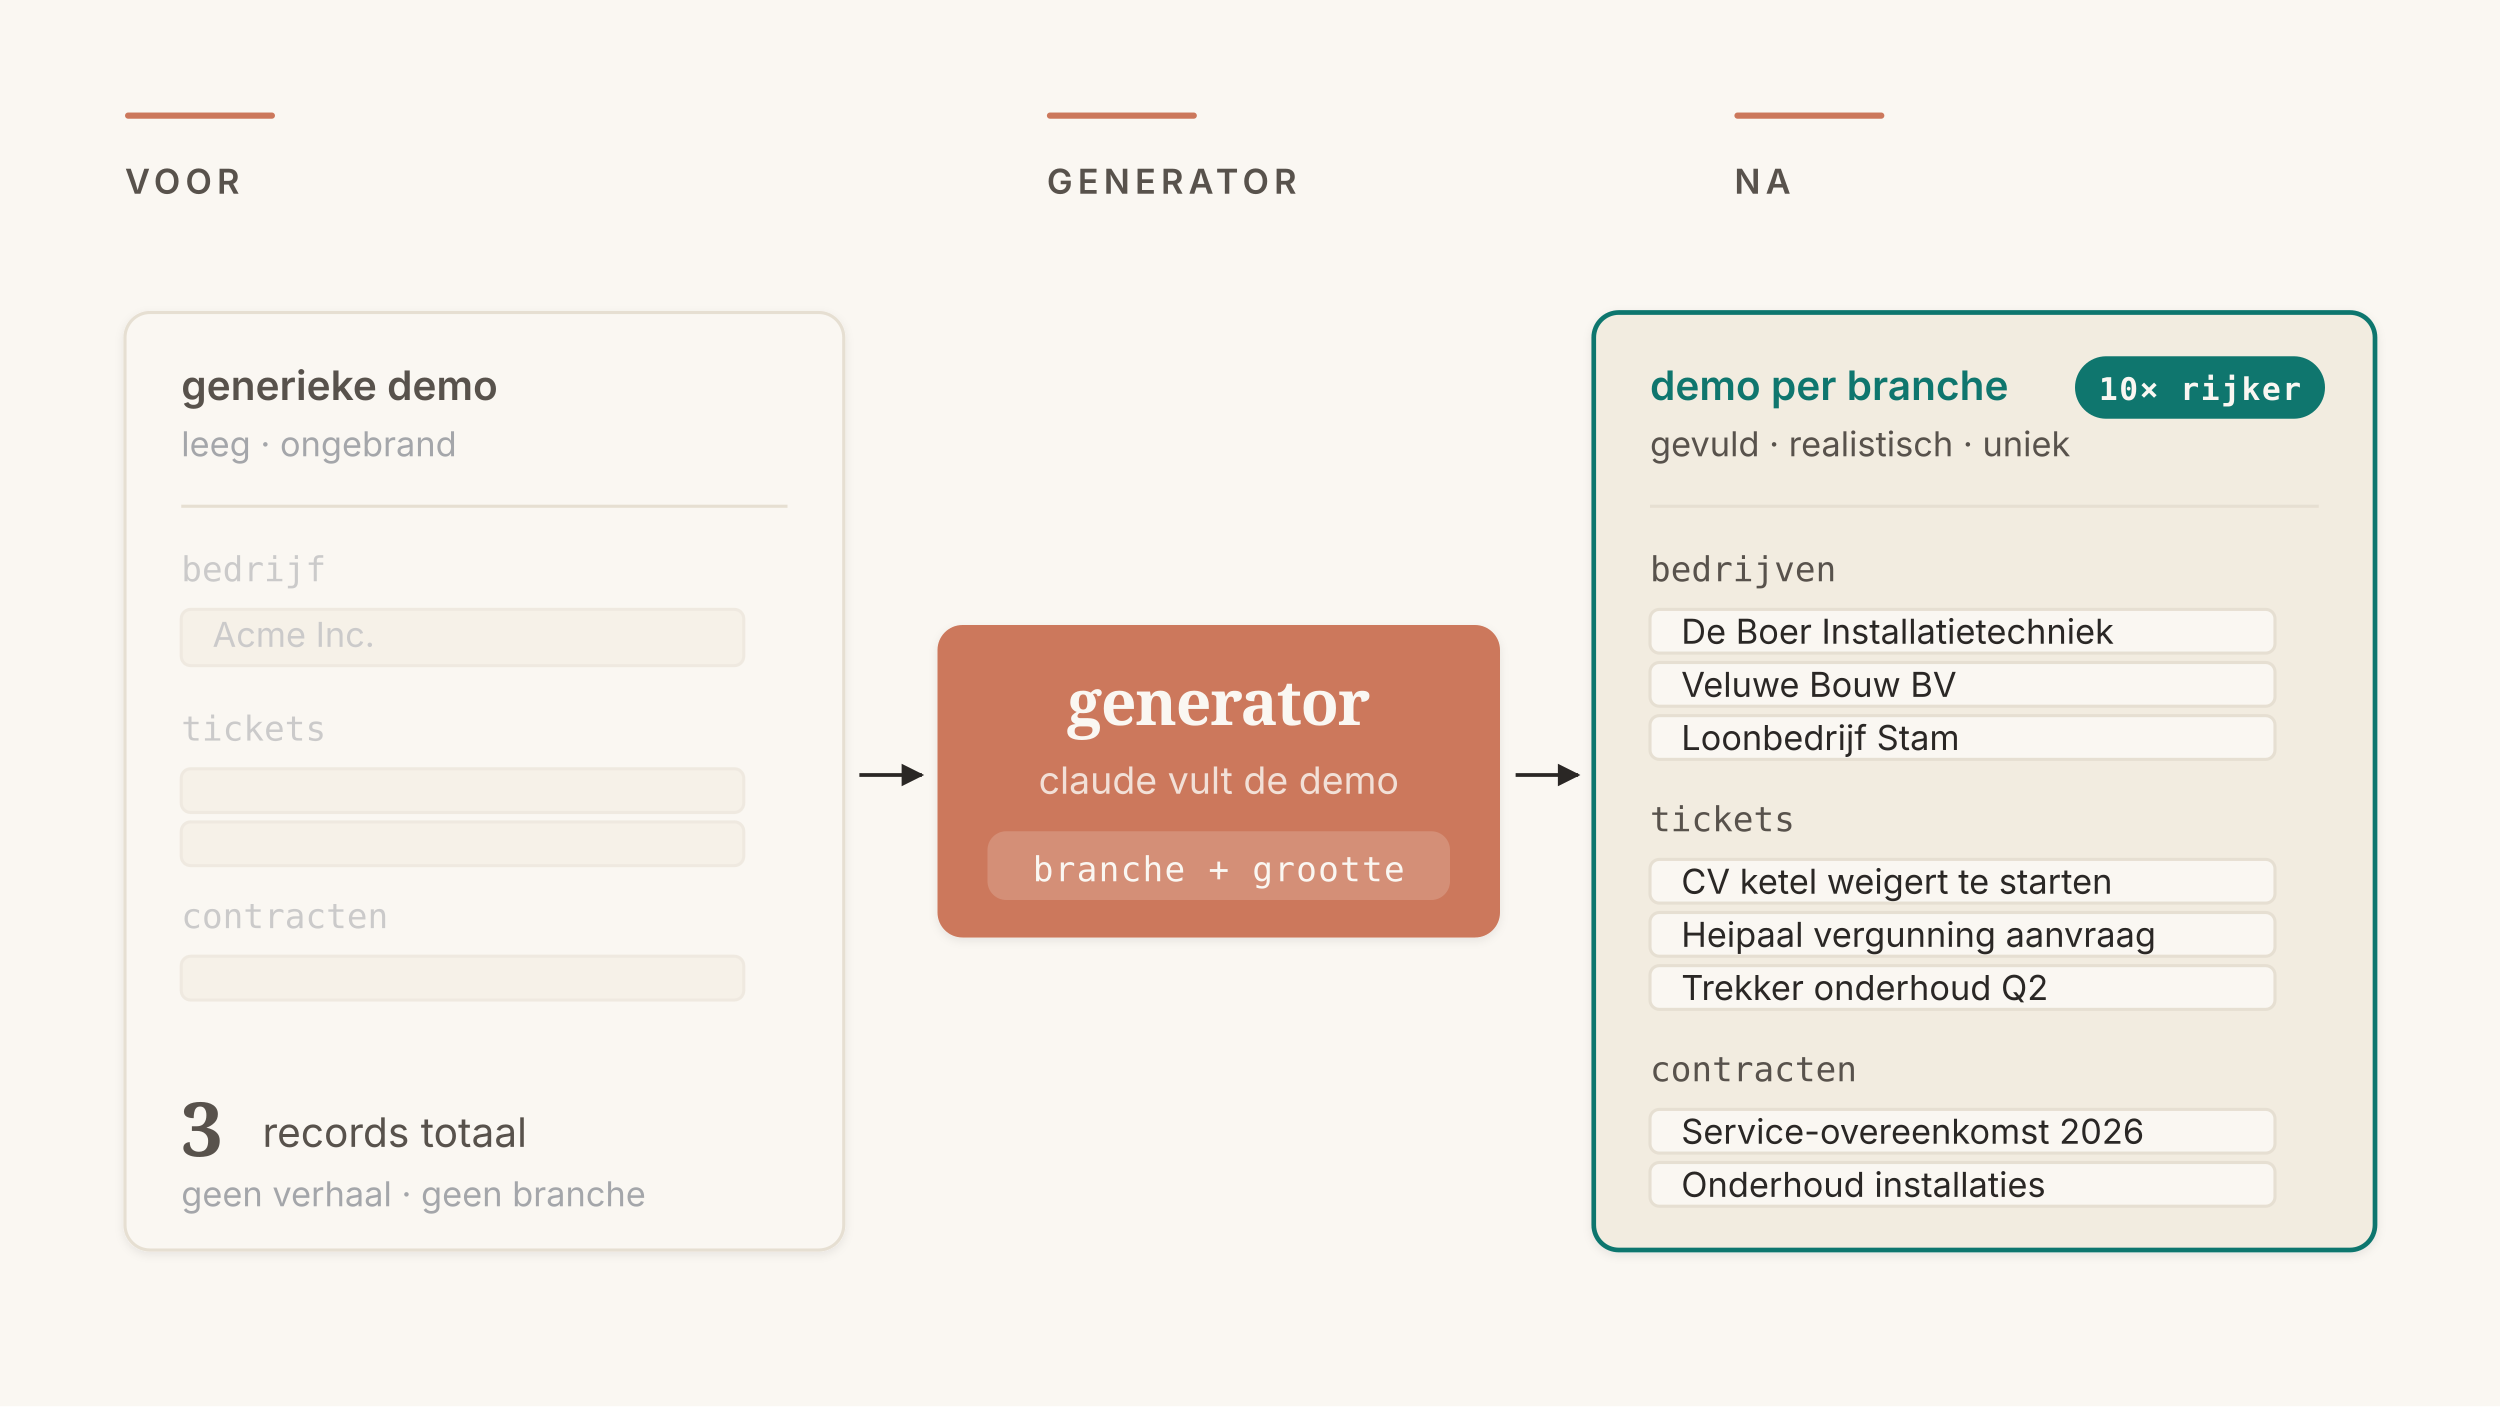
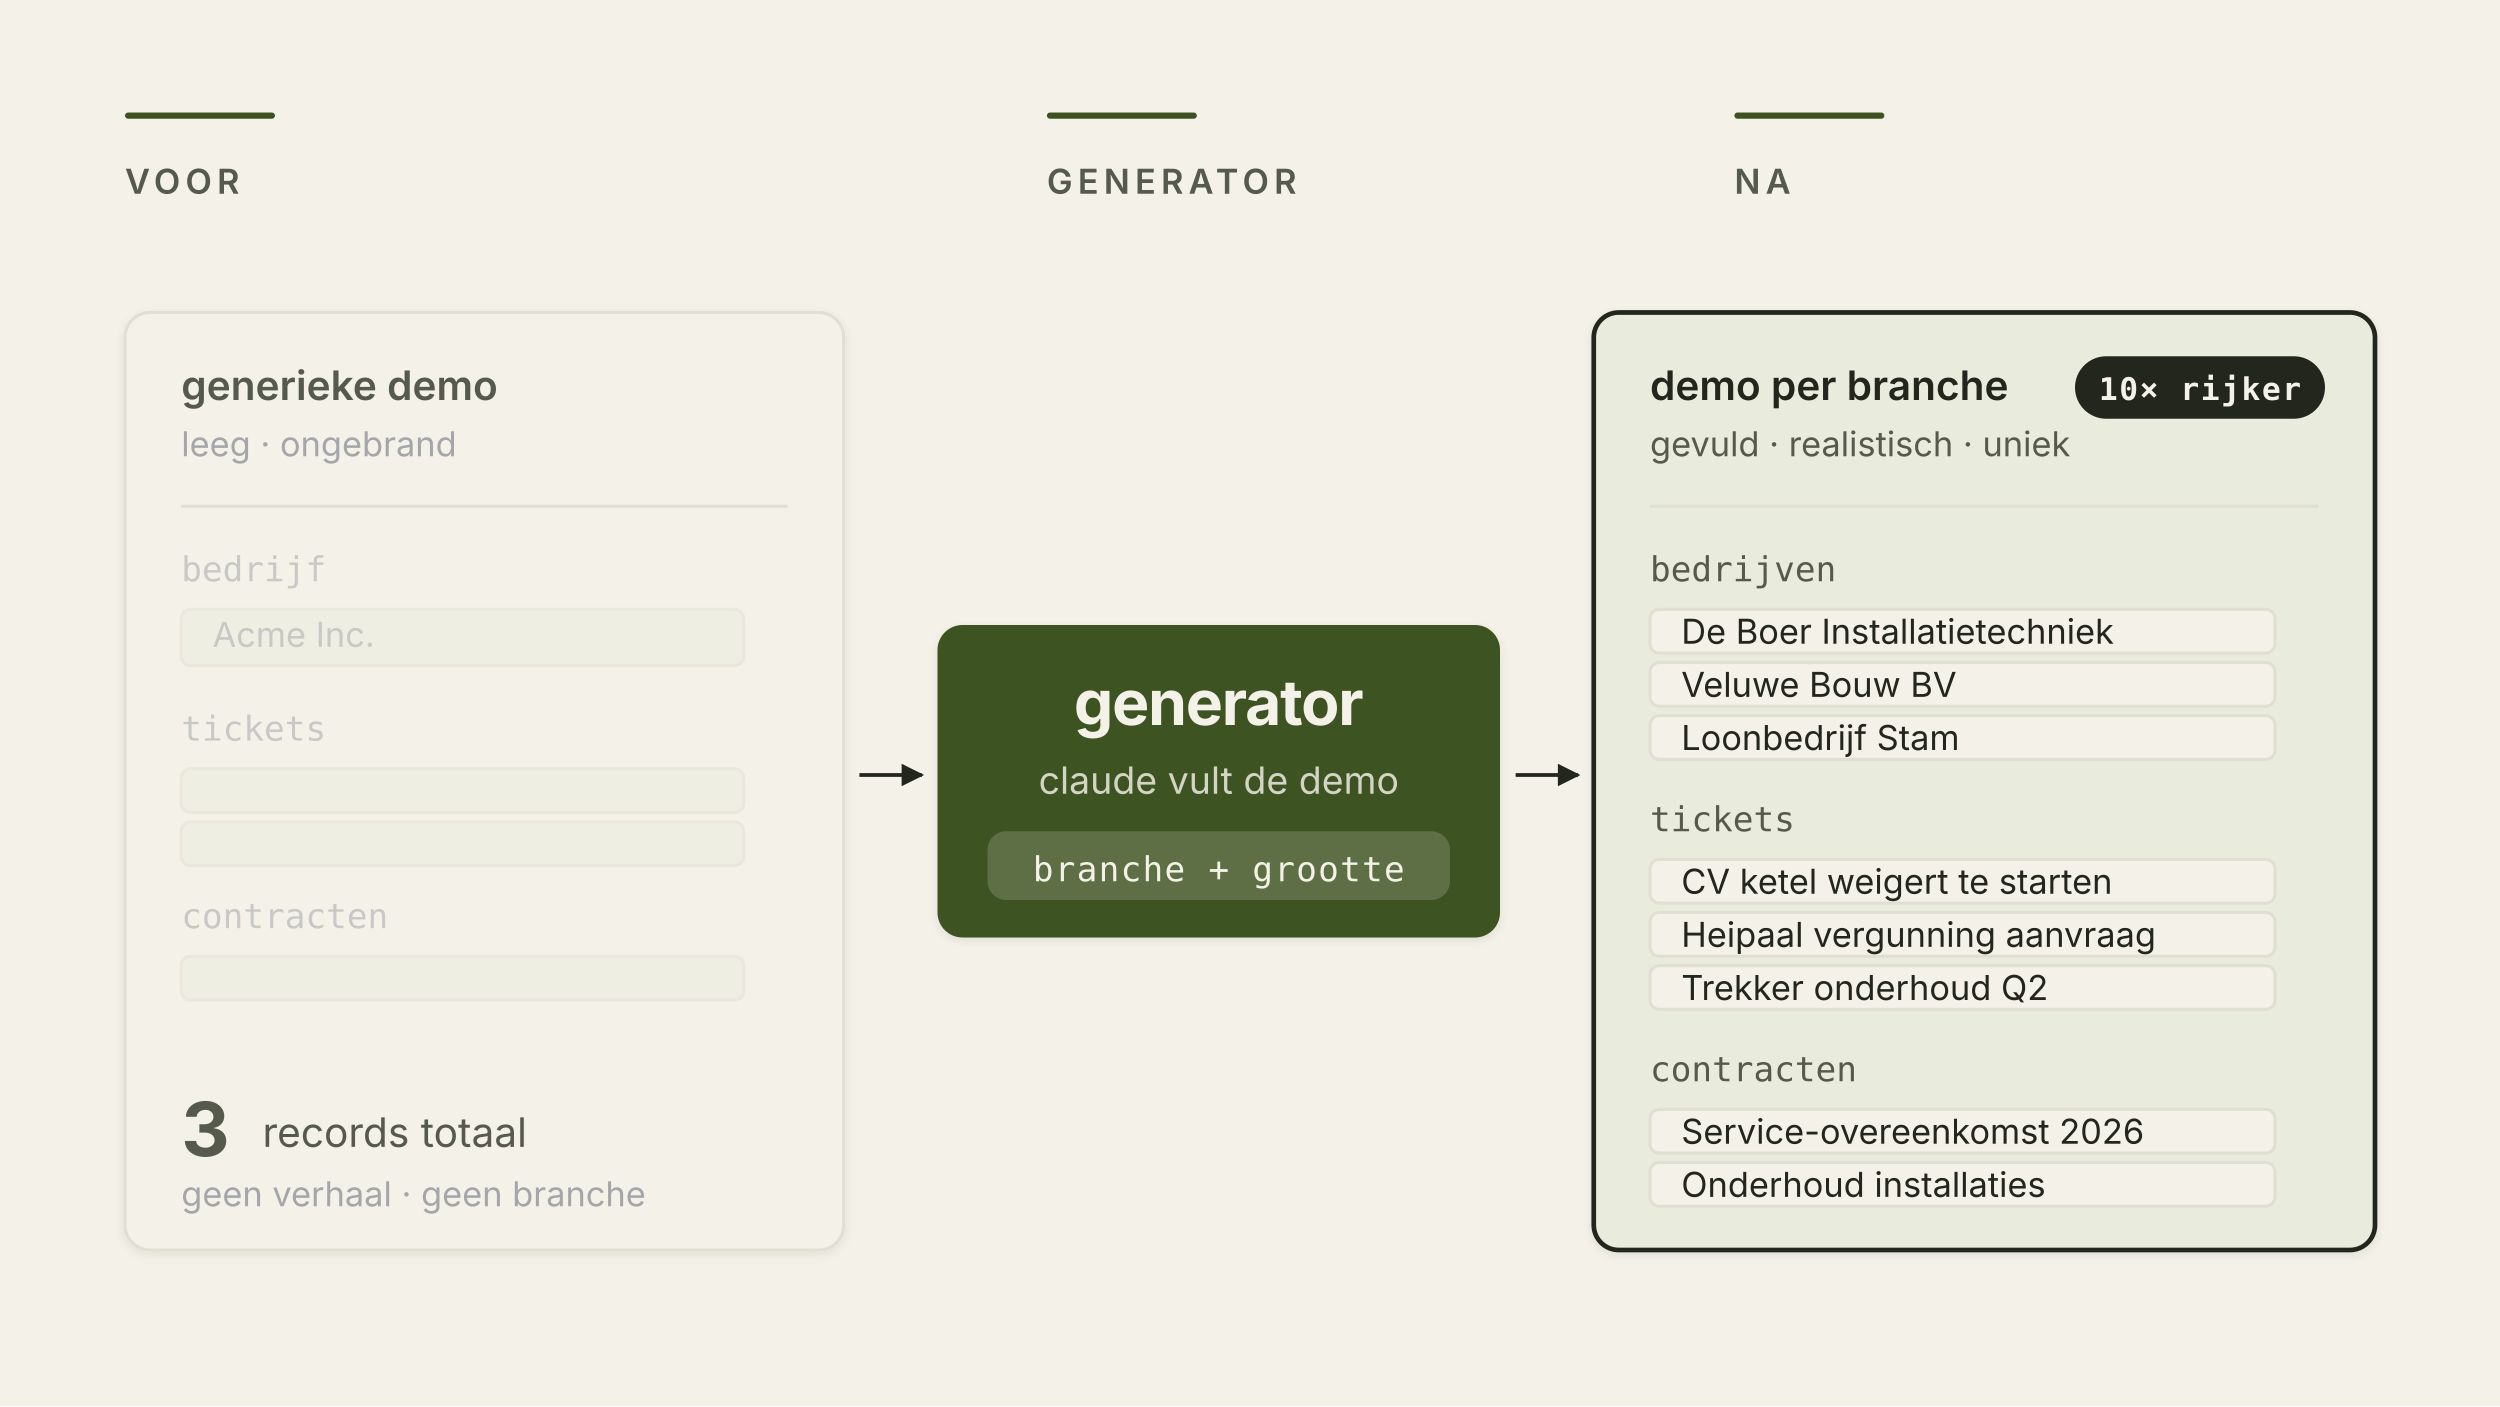
- <svg xmlns="http://www.w3.org/2000/svg" viewBox="0 0 800 450" role="img" aria-label="Demo generation" font-family="Inter, system-ui, sans-serif" fill="#2A2725">
+ <svg xmlns="http://www.w3.org/2000/svg" viewBox="0 0 800 450" role="img" aria-label="Demo generation" font-family="Inter, system-ui, sans-serif" fill="#23261D">
  <defs>
    <marker id="ah7" viewBox="0 0 10 10" refX="9" refY="5" markerWidth="6" markerHeight="6" orient="auto">
-       <path d="M0,0 L10,5 L0,10 Z" fill="#2A2725" />
+       <path d="M0,0 L10,5 L0,10 Z" fill="#23261D" />
    </marker>
    <filter id="cs7" x="-5%" y="-20%" width="110%" height="140%">
-       <feDropShadow dx="0" dy="1" stdDeviation="1.5" flood-color="#2A2725" flood-opacity=".08" />
+       <feDropShadow dx="0" dy="1" stdDeviation="1.5" flood-color="#23261D" flood-opacity=".08" />
    </filter>
  </defs>
-   <rect width="800" height="450" fill="#FAF7F2" />
-   <rect x="40" y="36" width="48" height="2" rx="1" fill="#CC785C" />
-   <text x="40" y="62" fill="#58524C" font-size="11" font-weight="600" letter-spacing="1.65">VOOR</text>
-   <rect x="335" y="36" width="48" height="2" rx="1" fill="#CC785C" />
-   <text x="335" y="62" fill="#58524C" font-size="11" font-weight="600" letter-spacing="1.65">GENERATOR</text>
-   <rect x="555" y="36" width="48" height="2" rx="1" fill="#CC785C" />
-   <text x="555" y="62" fill="#58524C" font-size="11" font-weight="600" letter-spacing="1.65">NA</text>
-   <rect x="40" y="100" width="230" height="300" rx="8" fill="#FAF7F2" stroke="#E6DFD2" stroke-width="1" filter="url(#cs7)" />
-   <text x="58" y="128" font-size="13" font-weight="600" fill="#58524C">generieke demo</text>
+   <rect width="800" height="450" fill="#F4F1E8" />
+   <rect x="40" y="36" width="48" height="2" rx="1" fill="#3D5220" />
+   <text x="40" y="62" fill="#565A4C" font-size="11" font-weight="600" letter-spacing="1.65">VOOR</text>
+   <rect x="335" y="36" width="48" height="2" rx="1" fill="#3D5220" />
+   <text x="335" y="62" fill="#565A4C" font-size="11" font-weight="600" letter-spacing="1.65">GENERATOR</text>
+   <rect x="555" y="36" width="48" height="2" rx="1" fill="#3D5220" />
+   <text x="555" y="62" fill="#565A4C" font-size="11" font-weight="600" letter-spacing="1.65">NA</text>
+   <rect x="40" y="100" width="230" height="300" rx="8" fill="#F4F1E8" stroke="#E1DED2" stroke-width="1" filter="url(#cs7)" />
+   <text x="58" y="128" font-size="13" font-weight="600" fill="#565A4C">generieke demo</text>
  <text x="58" y="146" font-size="11" fill="#A4A6AA">leeg · ongebrand</text>
-   <line x1="58" y1="162" x2="252" y2="162" stroke="#E6DFD2" />
+   <line x1="58" y1="162" x2="252" y2="162" stroke="#E1DED2" />
  <g opacity=".55">
    <text x="58" y="186" font-family="ui-monospace, SFMono-Regular, Menlo, Consolas, monospace" font-size="11" fill="#A4A6AA">bedrijf</text>
-     <rect x="58" y="195" width="180" height="18" rx="3" fill="#F2ECE0" stroke="#E6DFD2" />
+     <rect x="58" y="195" width="180" height="18" rx="3" fill="#E9EBDC" stroke="#E1DED2" />
    <text x="68" y="207" font-size="11" fill="#A4A6AA">Acme Inc.</text>
    <text x="58" y="237" font-family="ui-monospace, SFMono-Regular, Menlo, Consolas, monospace" font-size="11" fill="#A4A6AA">tickets</text>
-     <rect x="58" y="246" width="180" height="14" rx="3" fill="#F2ECE0" stroke="#E6DFD2" />
-     <rect x="58" y="263" width="180" height="14" rx="3" fill="#F2ECE0" stroke="#E6DFD2" />
+     <rect x="58" y="246" width="180" height="14" rx="3" fill="#E9EBDC" stroke="#E1DED2" />
+     <rect x="58" y="263" width="180" height="14" rx="3" fill="#E9EBDC" stroke="#E1DED2" />
    <text x="58" y="297" font-family="ui-monospace, SFMono-Regular, Menlo, Consolas, monospace" font-size="11" fill="#A4A6AA">contracten</text>
-     <rect x="58" y="306" width="180" height="14" rx="3" fill="#F2ECE0" stroke="#E6DFD2" />
+     <rect x="58" y="306" width="180" height="14" rx="3" fill="#E9EBDC" stroke="#E1DED2" />
  </g>
-   <text x="58" y="370" font-family="&quot;Source Serif 4&quot;, ui-serif, Georgia, serif" font-weight="700" font-size="24" fill="#58524C">3</text>
-   <text x="84" y="367" font-size="13" fill="#58524C">records totaal</text>
+   <text x="58" y="370" font-family="&quot;Instrument Sans Variable&quot;, Inter, system-ui, sans-serif" font-weight="700" font-size="24" fill="#565A4C">3</text>
+   <text x="84" y="367" font-size="13" fill="#565A4C">records totaal</text>
  <text x="58" y="386" font-size="11" fill="#A4A6AA">geen verhaal · geen branche</text>
-   <line x1="275" y1="248" x2="295" y2="248" stroke="#2A2725" stroke-width="1.2" marker-end="url(#ah7)" />
-   <rect x="300" y="200" width="180" height="100" rx="8" fill="#CC785C" filter="url(#cs7)" />
-   <text x="390" y="232" text-anchor="middle" font-family="&quot;Source Serif 4&quot;, ui-serif, Georgia, serif" font-weight="700" font-size="20" letter-spacing="-.4" fill="#FAF7F2">generator</text>
-   <text x="390" y="254" text-anchor="middle" font-size="12" fill="#FAF7F2" opacity=".82">claude vult de demo</text>
-   <rect x="316" y="266" width="148" height="22" rx="6" fill="#FAF7F2" opacity=".18" />
-   <text x="390" y="282" text-anchor="middle" font-family="ui-monospace, SFMono-Regular, Menlo, Consolas, monospace" font-size="11" fill="#FAF7F2" letter-spacing=".4">branche + grootte</text>
-   <line x1="485" y1="248" x2="505" y2="248" stroke="#2A2725" stroke-width="1.2" marker-end="url(#ah7)" />
-   <rect x="510" y="100" width="250" height="300" rx="8" fill="#F2ECE0" stroke="#0f766e" stroke-width="1.5" filter="url(#cs7)" />
-   <text x="528" y="128" font-size="13" font-weight="600" fill="#0f766e">demo per branche</text>
-   <text x="528" y="146" font-size="11" fill="#58524C">gevuld · realistisch · uniek</text>
-   <rect x="664" y="114" width="80" height="20" rx="10" fill="#0f766e" />
-   <text x="704" y="128" text-anchor="middle" font-family="ui-monospace, SFMono-Regular, Menlo, Consolas, monospace" font-size="10" font-weight="600" letter-spacing=".5" fill="#FAF7F2">10× rijker</text>
-   <line x1="528" y1="162" x2="742" y2="162" stroke="#E6DFD2" />
-   <text x="528" y="186" font-family="ui-monospace, SFMono-Regular, Menlo, Consolas, monospace" font-size="11" fill="#58524C">bedrijven</text>
-   <rect x="528" y="195" width="200" height="14" rx="3" fill="#FAF7F2" stroke="#E6DFD2" />
-   <text x="538" y="206" font-size="11" fill="#2A2725">De Boer Installatietechniek</text>
-   <rect x="528" y="212" width="200" height="14" rx="3" fill="#FAF7F2" stroke="#E6DFD2" />
-   <text x="538" y="223" font-size="11" fill="#2A2725">Veluwe Bouw BV</text>
-   <rect x="528" y="229" width="200" height="14" rx="3" fill="#FAF7F2" stroke="#E6DFD2" />
-   <text x="538" y="240" font-size="11" fill="#2A2725">Loonbedrijf Stam</text>
-   <text x="528" y="266" font-family="ui-monospace, SFMono-Regular, Menlo, Consolas, monospace" font-size="11" fill="#58524C">tickets</text>
-   <rect x="528" y="275" width="200" height="14" rx="3" fill="#FAF7F2" stroke="#E6DFD2" />
-   <text x="538" y="286" font-size="11" fill="#2A2725">CV ketel weigert te starten</text>
-   <rect x="528" y="292" width="200" height="14" rx="3" fill="#FAF7F2" stroke="#E6DFD2" />
-   <text x="538" y="303" font-size="11" fill="#2A2725">Heipaal vergunning aanvraag</text>
-   <rect x="528" y="309" width="200" height="14" rx="3" fill="#FAF7F2" stroke="#E6DFD2" />
-   <text x="538" y="320" font-size="11" fill="#2A2725">Trekker onderhoud Q2</text>
-   <text x="528" y="346" font-family="ui-monospace, SFMono-Regular, Menlo, Consolas, monospace" font-size="11" fill="#58524C">contracten</text>
-   <rect x="528" y="355" width="200" height="14" rx="3" fill="#FAF7F2" stroke="#E6DFD2" />
-   <text x="538" y="366" font-size="11" fill="#2A2725">Service-overeenkomst 2026</text>
-   <rect x="528" y="372" width="200" height="14" rx="3" fill="#FAF7F2" stroke="#E6DFD2" />
-   <text x="538" y="383" font-size="11" fill="#2A2725">Onderhoud installaties</text>
+   <line x1="275" y1="248" x2="295" y2="248" stroke="#23261D" stroke-width="1.2" marker-end="url(#ah7)" />
+   <rect x="300" y="200" width="180" height="100" rx="8" fill="#3D5220" filter="url(#cs7)" />
+   <text x="390" y="232" text-anchor="middle" font-family="&quot;Instrument Sans Variable&quot;, Inter, system-ui, sans-serif" font-weight="700" font-size="20" letter-spacing="-.4" fill="#F4F1E8">generator</text>
+   <text x="390" y="254" text-anchor="middle" font-size="12" fill="#F4F1E8" opacity=".82">claude vult de demo</text>
+   <rect x="316" y="266" width="148" height="22" rx="6" fill="#F4F1E8" opacity=".18" />
+   <text x="390" y="282" text-anchor="middle" font-family="ui-monospace, SFMono-Regular, Menlo, Consolas, monospace" font-size="11" fill="#F4F1E8" letter-spacing=".4">branche + grootte</text>
+   <line x1="485" y1="248" x2="505" y2="248" stroke="#23261D" stroke-width="1.2" marker-end="url(#ah7)" />
+   <rect x="510" y="100" width="250" height="300" rx="8" fill="#E9EBDC" stroke="#23261D" stroke-width="1.5" filter="url(#cs7)" />
+   <text x="528" y="128" font-size="13" font-weight="600" fill="#23261D">demo per branche</text>
+   <text x="528" y="146" font-size="11" fill="#565A4C">gevuld · realistisch · uniek</text>
+   <rect x="664" y="114" width="80" height="20" rx="10" fill="#23261D" />
+   <text x="704" y="128" text-anchor="middle" font-family="ui-monospace, SFMono-Regular, Menlo, Consolas, monospace" font-size="10" font-weight="600" letter-spacing=".5" fill="#F4F1E8">10× rijker</text>
+   <line x1="528" y1="162" x2="742" y2="162" stroke="#E1DED2" />
+   <text x="528" y="186" font-family="ui-monospace, SFMono-Regular, Menlo, Consolas, monospace" font-size="11" fill="#565A4C">bedrijven</text>
+   <rect x="528" y="195" width="200" height="14" rx="3" fill="#F4F1E8" stroke="#E1DED2" />
+   <text x="538" y="206" font-size="11" fill="#23261D">De Boer Installatietechniek</text>
+   <rect x="528" y="212" width="200" height="14" rx="3" fill="#F4F1E8" stroke="#E1DED2" />
+   <text x="538" y="223" font-size="11" fill="#23261D">Veluwe Bouw BV</text>
+   <rect x="528" y="229" width="200" height="14" rx="3" fill="#F4F1E8" stroke="#E1DED2" />
+   <text x="538" y="240" font-size="11" fill="#23261D">Loonbedrijf Stam</text>
+   <text x="528" y="266" font-family="ui-monospace, SFMono-Regular, Menlo, Consolas, monospace" font-size="11" fill="#565A4C">tickets</text>
+   <rect x="528" y="275" width="200" height="14" rx="3" fill="#F4F1E8" stroke="#E1DED2" />
+   <text x="538" y="286" font-size="11" fill="#23261D">CV ketel weigert te starten</text>
+   <rect x="528" y="292" width="200" height="14" rx="3" fill="#F4F1E8" stroke="#E1DED2" />
+   <text x="538" y="303" font-size="11" fill="#23261D">Heipaal vergunning aanvraag</text>
+   <rect x="528" y="309" width="200" height="14" rx="3" fill="#F4F1E8" stroke="#E1DED2" />
+   <text x="538" y="320" font-size="11" fill="#23261D">Trekker onderhoud Q2</text>
+   <text x="528" y="346" font-family="ui-monospace, SFMono-Regular, Menlo, Consolas, monospace" font-size="11" fill="#565A4C">contracten</text>
+   <rect x="528" y="355" width="200" height="14" rx="3" fill="#F4F1E8" stroke="#E1DED2" />
+   <text x="538" y="366" font-size="11" fill="#23261D">Service-overeenkomst 2026</text>
+   <rect x="528" y="372" width="200" height="14" rx="3" fill="#F4F1E8" stroke="#E1DED2" />
+   <text x="538" y="383" font-size="11" fill="#23261D">Onderhoud installaties</text>
</svg>
